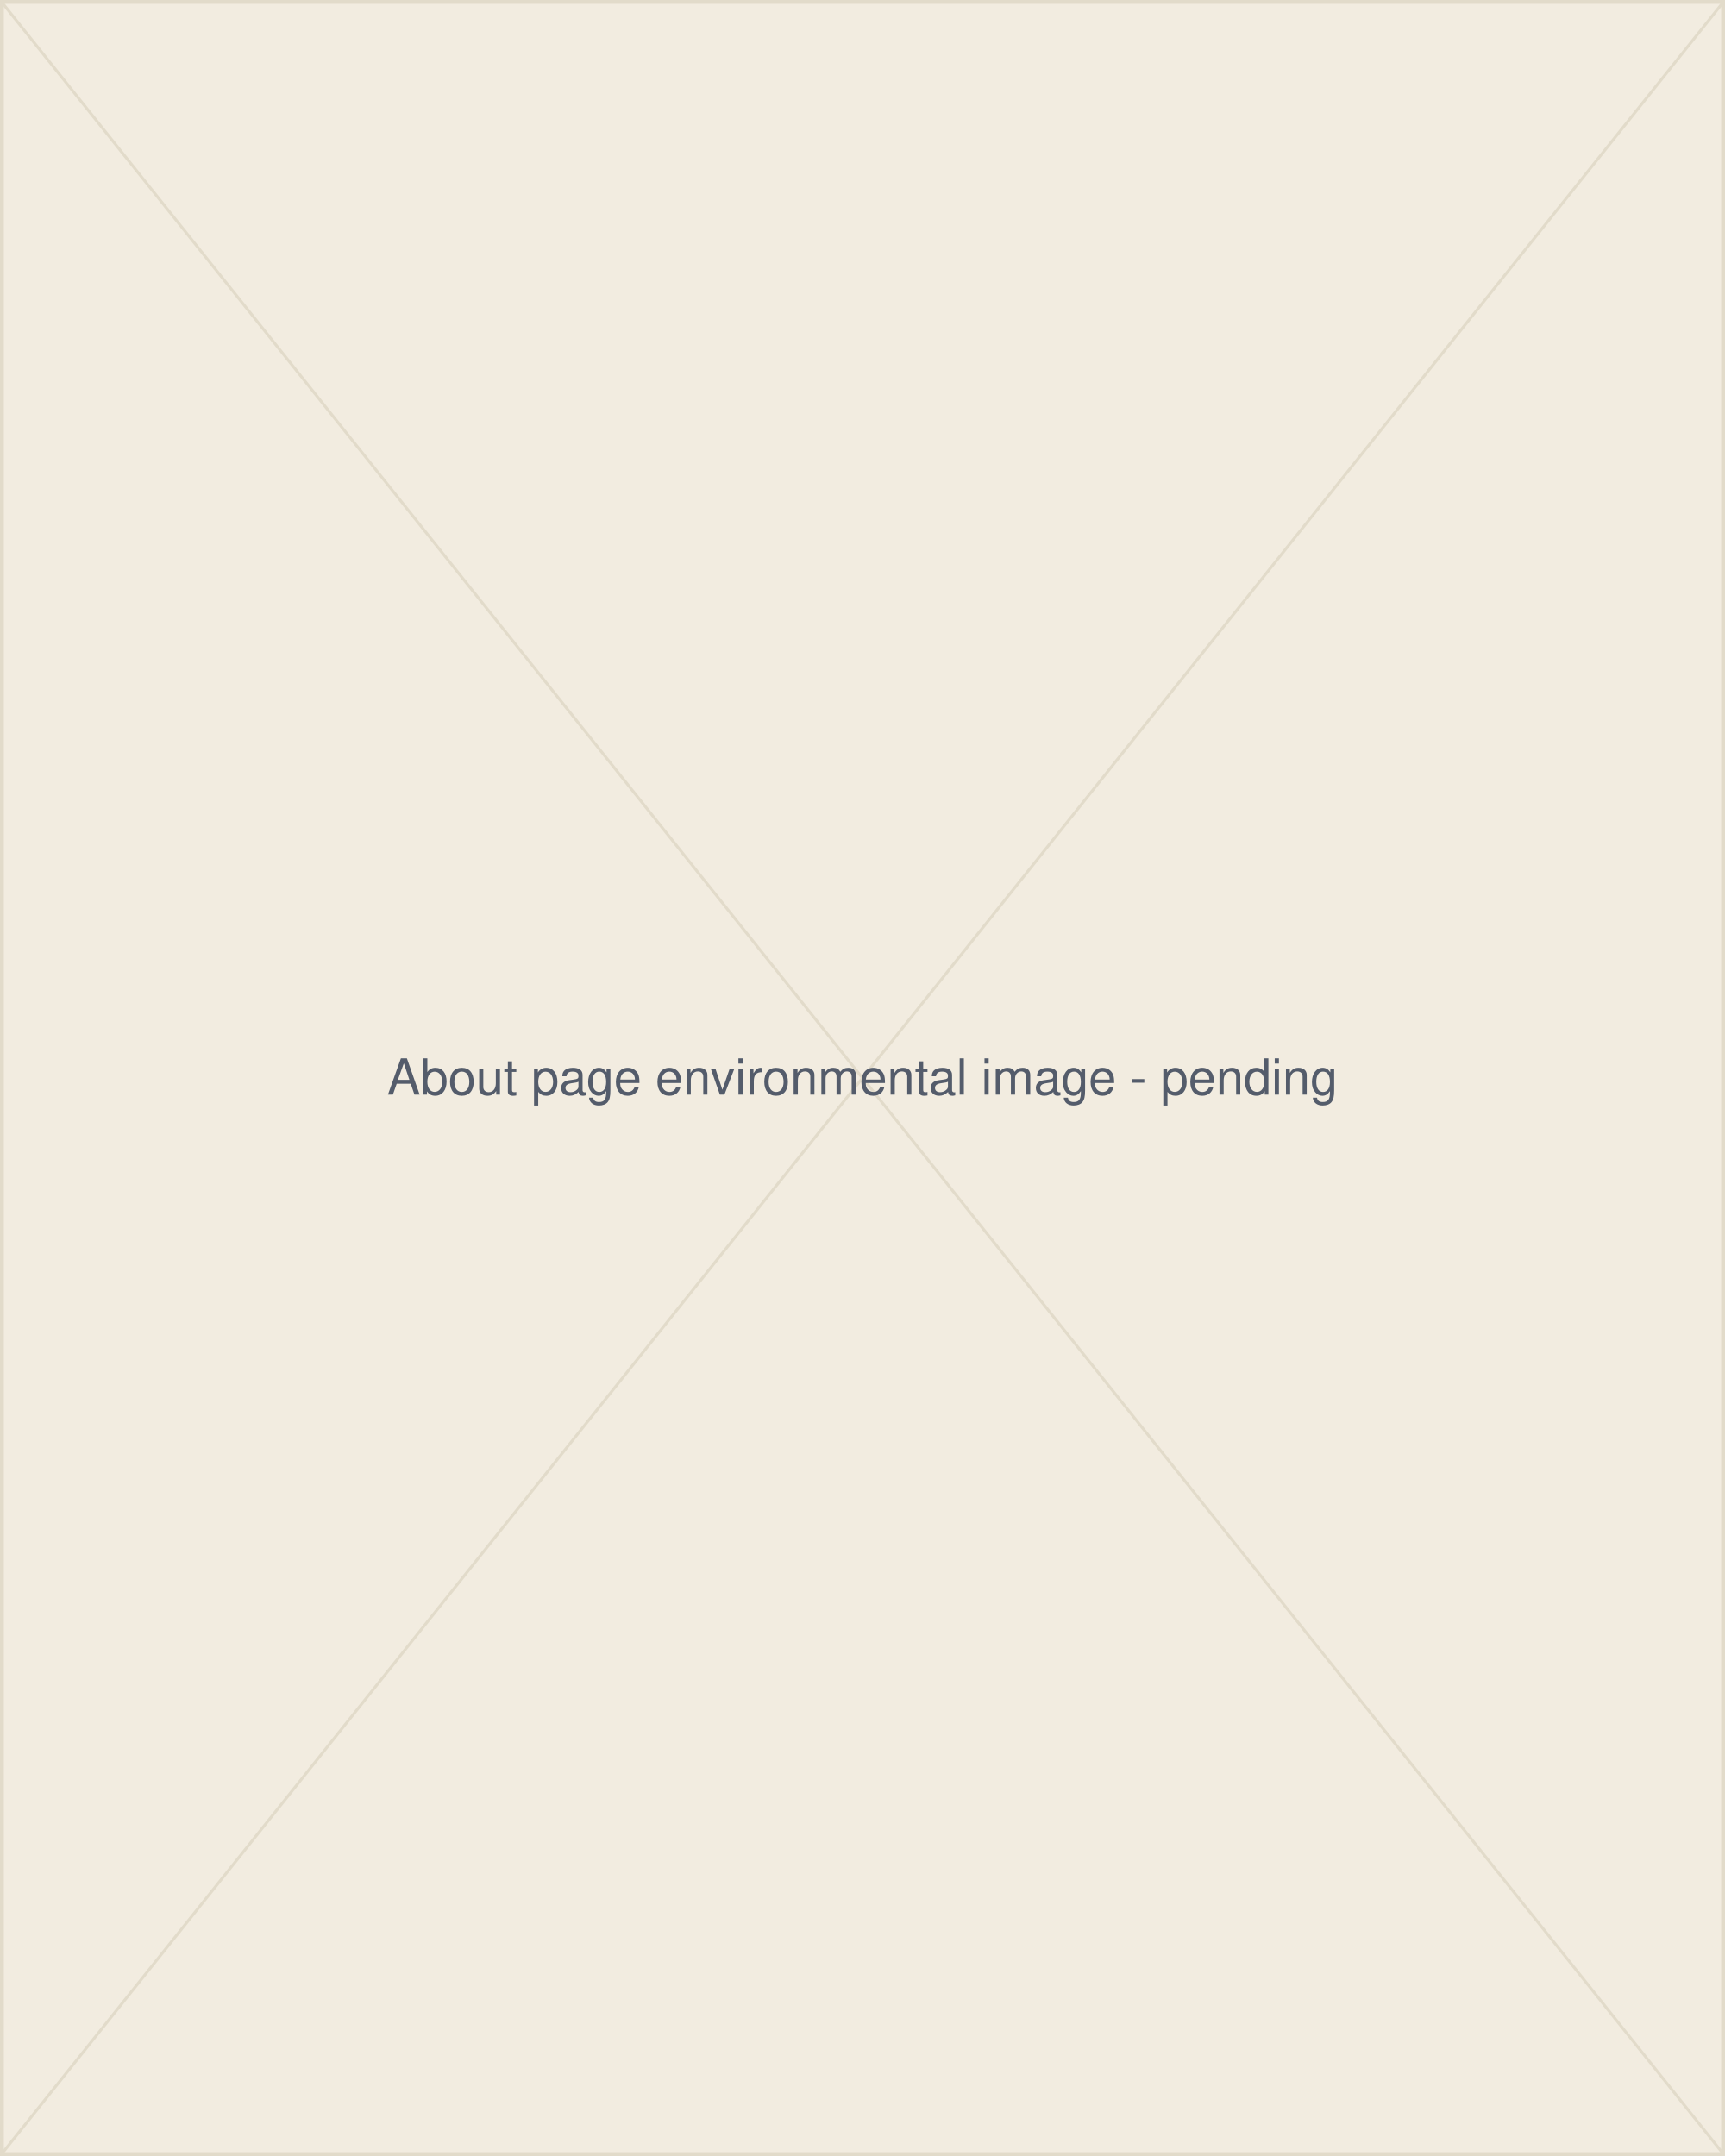
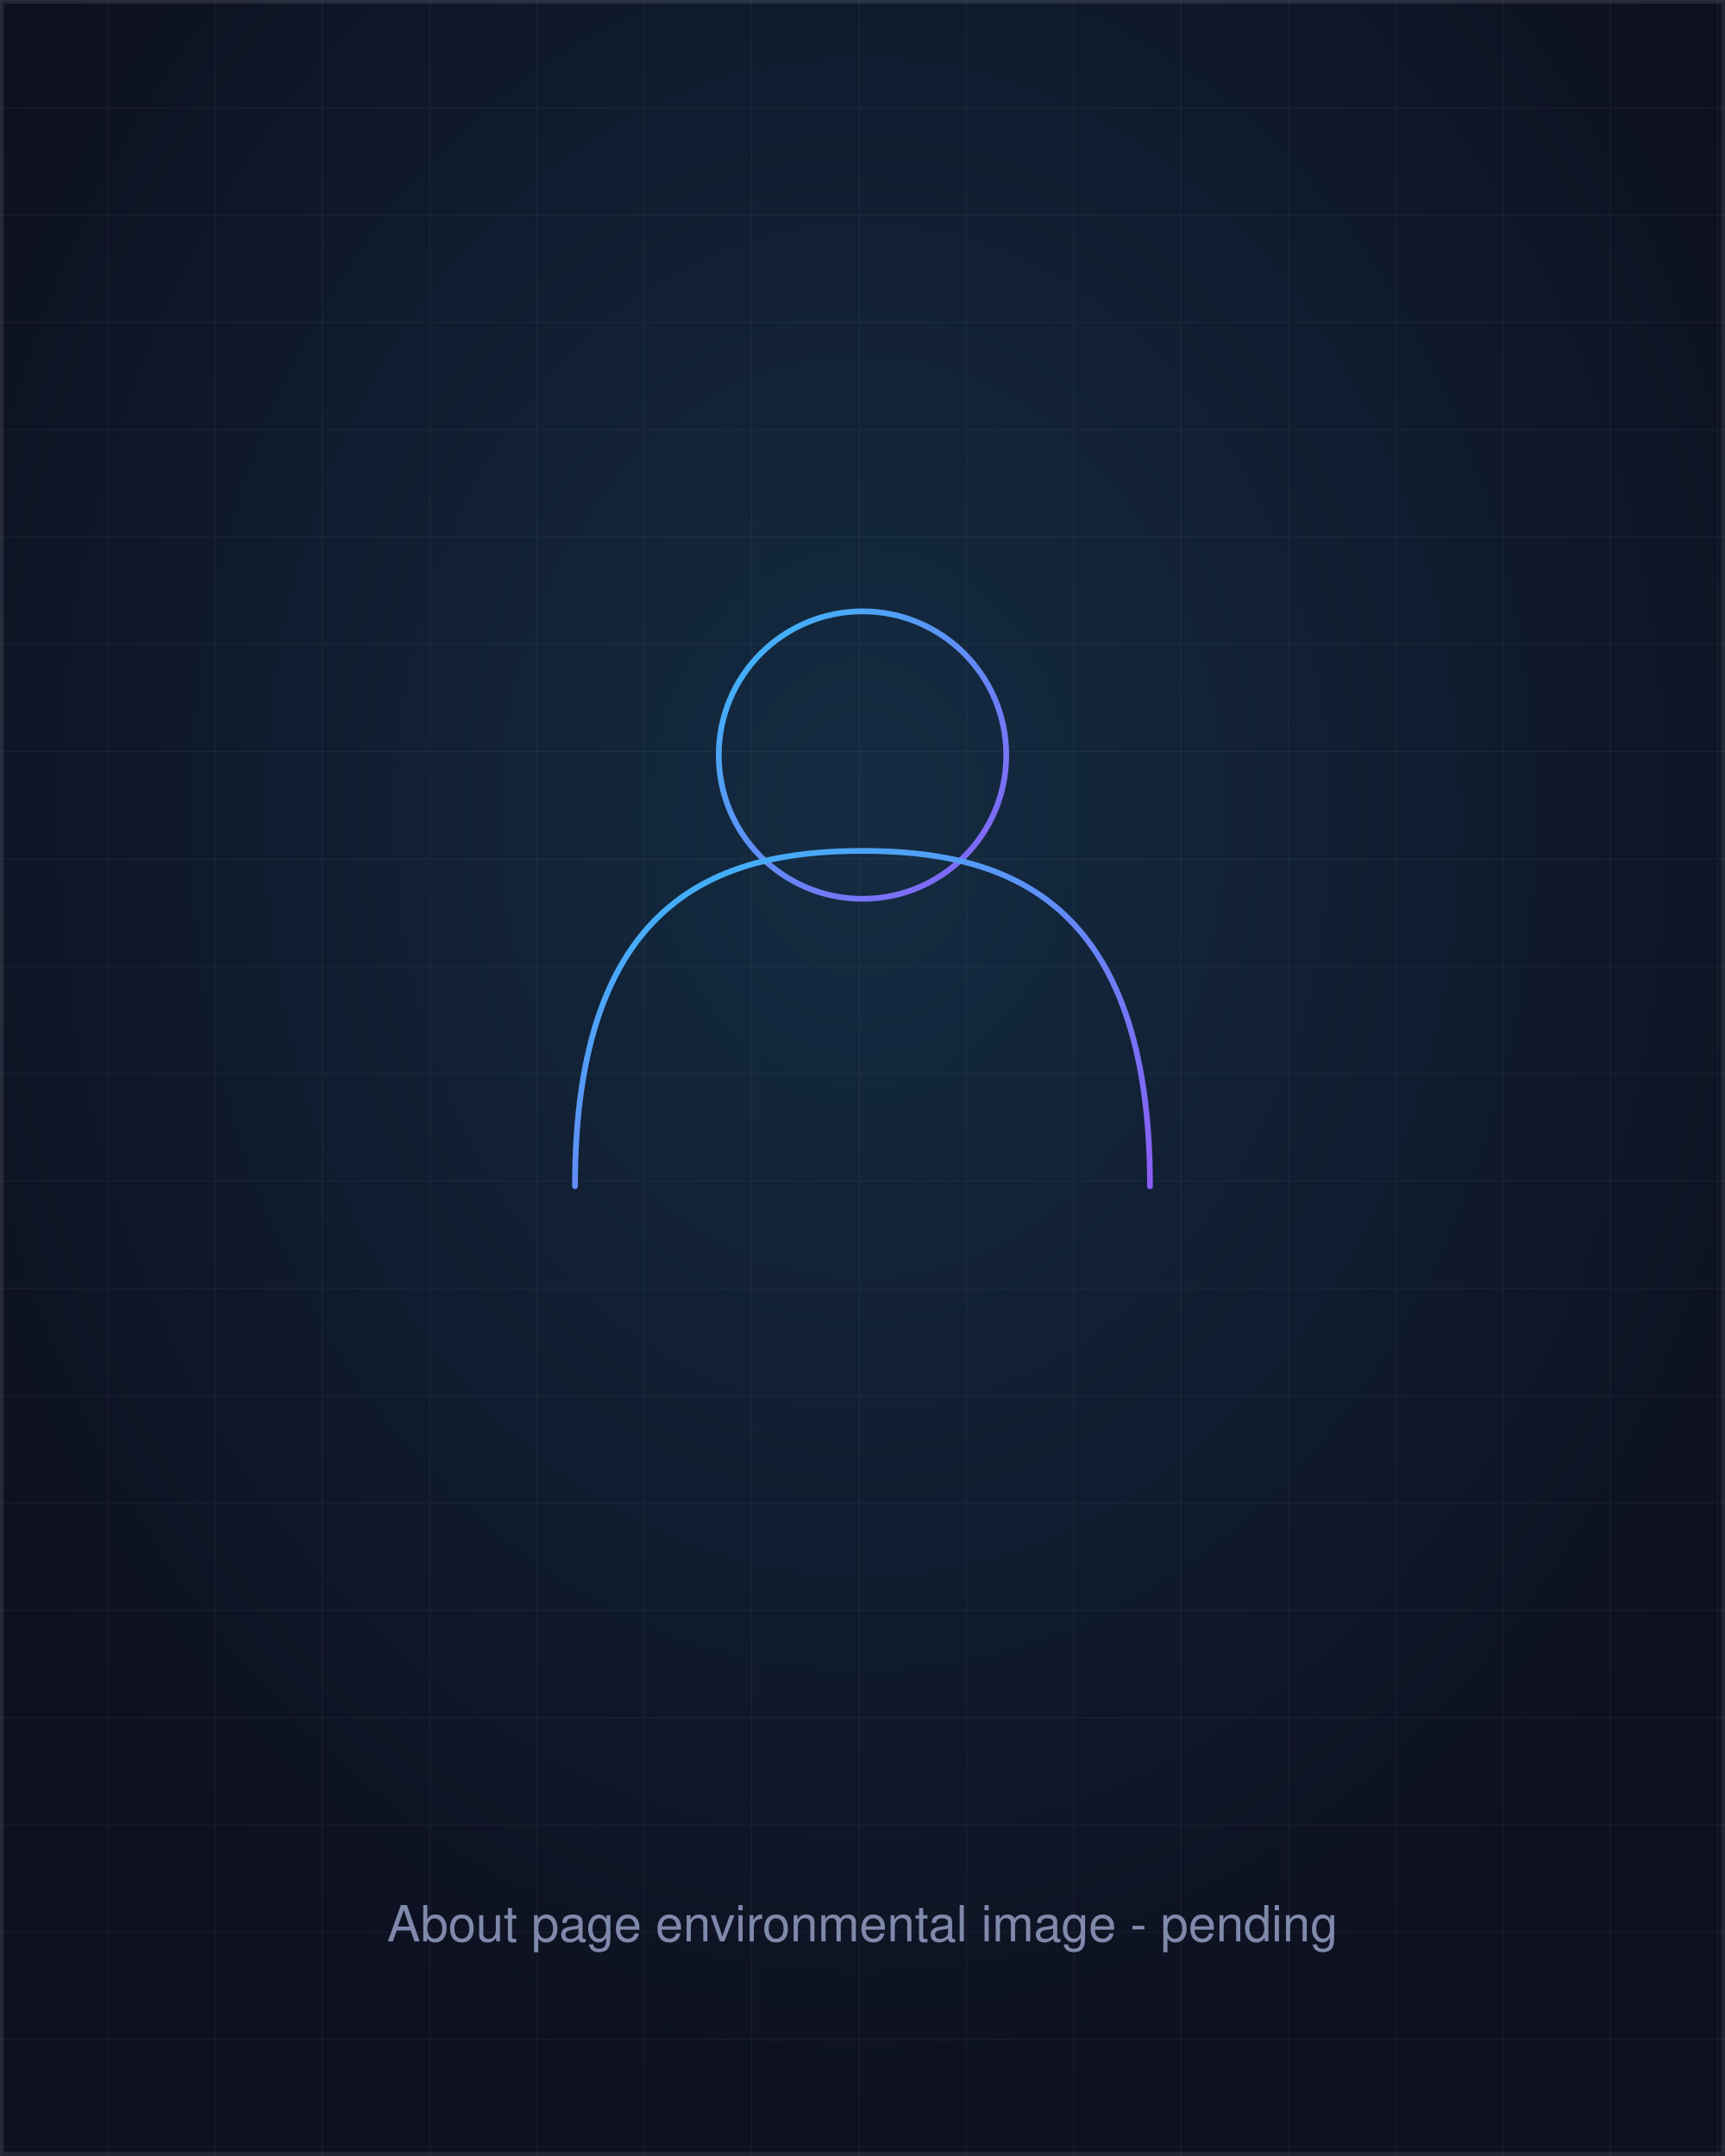
<svg xmlns="http://www.w3.org/2000/svg" width="900" height="1125" viewBox="0 0 900 1125" role="img" aria-label="About page environmental image - pending">
-   <rect width="900" height="1125" fill="#f2ece0" />
-   <rect x="1" y="1" width="898" height="1123" fill="none" stroke="#e2dbca" stroke-width="2" />
-   <line x1="0" y1="0" x2="900" y2="1125" stroke="#e2dbca" stroke-width="1.5" />
-   <line x1="900" y1="0" x2="0" y2="1125" stroke="#e2dbca" stroke-width="1.5" />
-   <text x="50%" y="50%" text-anchor="middle" dominant-baseline="middle" font-family="Helvetica, Arial, sans-serif" font-size="26" fill="#545c6b">About page environmental image - pending</text>
+   <defs>
+     <linearGradient id="grad" x1="0%" y1="0%" x2="100%" y2="100%">
+       <stop offset="0%" stop-color="#38bdf8" />
+       <stop offset="100%" stop-color="#8b5cf6" />
+     </linearGradient>
+     <radialGradient id="glow" cx="50%" cy="38%" r="60%">
+       <stop offset="0%" stop-color="#38bdf8" stop-opacity="0.16" />
+       <stop offset="100%" stop-color="#38bdf8" stop-opacity="0" />
+     </radialGradient>
+     <pattern id="grid" width="56" height="56" patternUnits="userSpaceOnUse">
+       <path d="M 56 0 L 0 0 0 56" fill="none" stroke="#ffffff" stroke-opacity="0.05" stroke-width="1" />
+     </pattern>
+   </defs>
+   <rect width="900" height="1125" fill="#0d1020" />
+   <rect width="900" height="1125" fill="url(#grid)" />
+   <rect width="900" height="1125" fill="url(#glow)" />
+   <rect x="1" y="1" width="898" height="1123" fill="none" stroke="#ffffff" stroke-opacity="0.09" stroke-width="2" />
+   <circle cx="450" cy="394" r="75" fill="none" stroke="url(#grad)" stroke-width="3" />
+   <path d="M 300 619 C 300 469 375 444 450 444 C 525 444 600 469 600 619" fill="none" stroke="url(#grad)" stroke-width="3" stroke-linecap="round" />
+   <text x="50%" y="1013" text-anchor="middle" font-family="Helvetica, Arial, sans-serif" font-size="26" fill="#7f89ab">About page environmental image - pending</text>
</svg>
